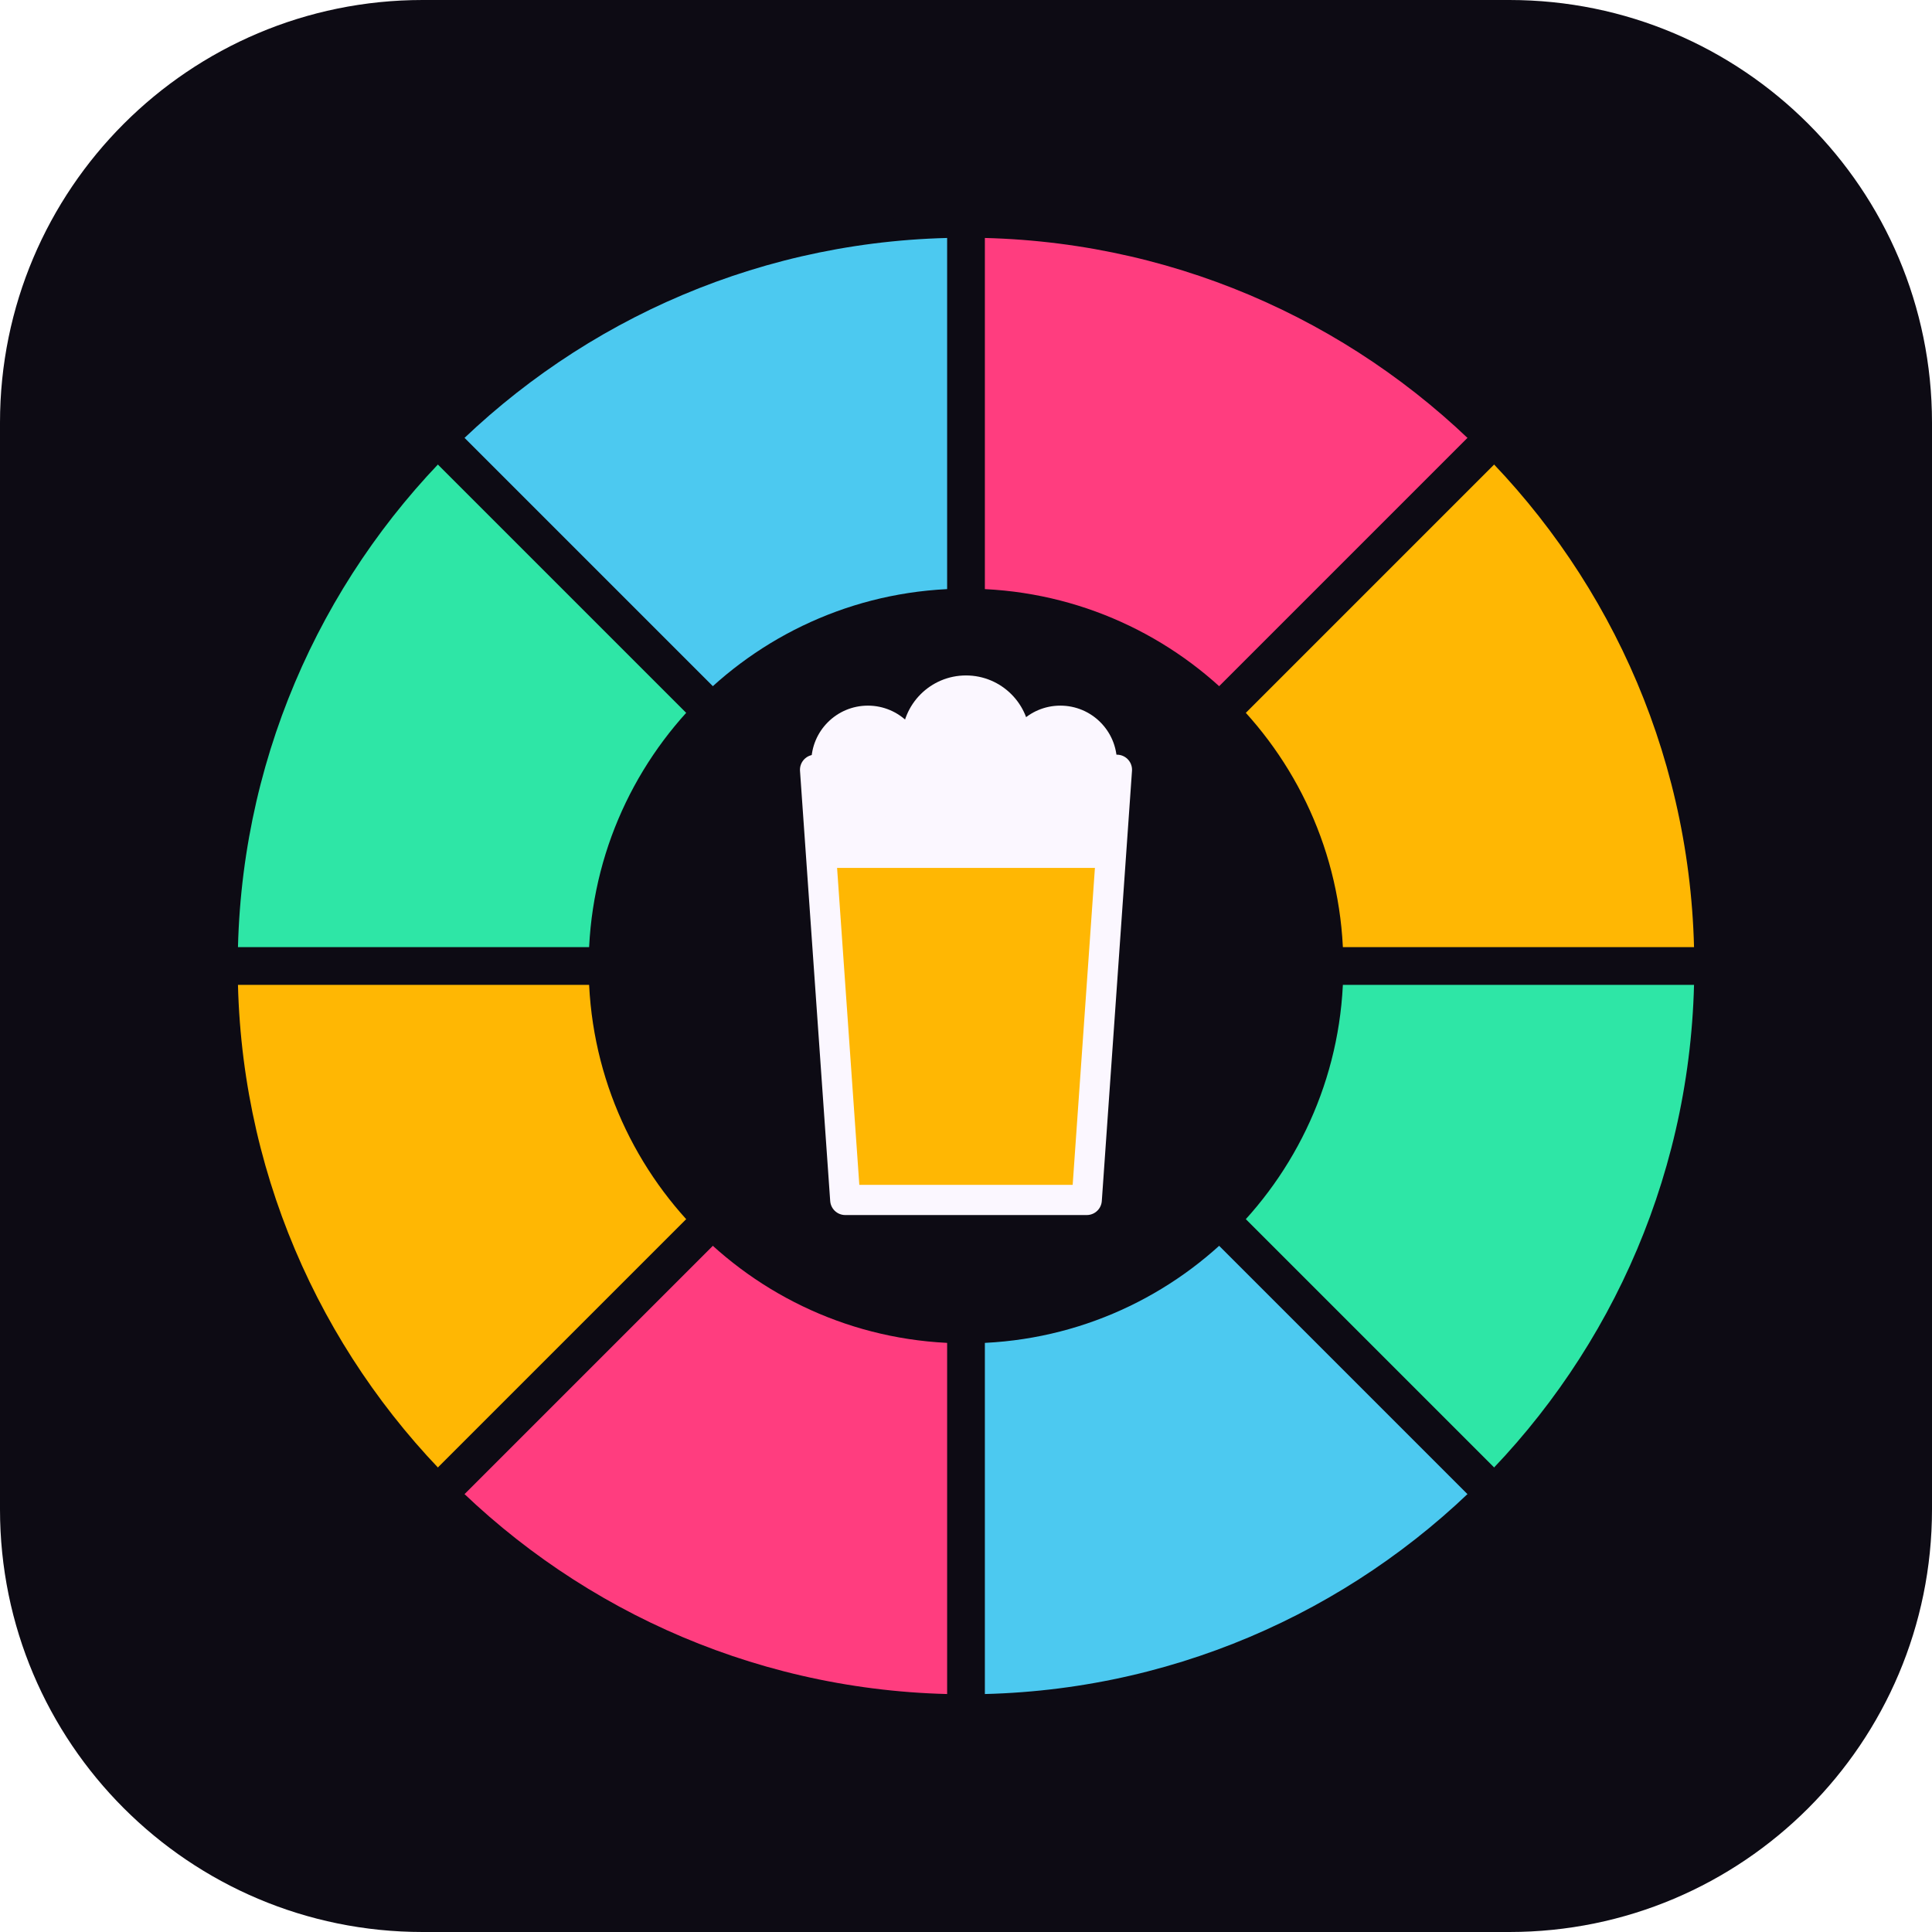
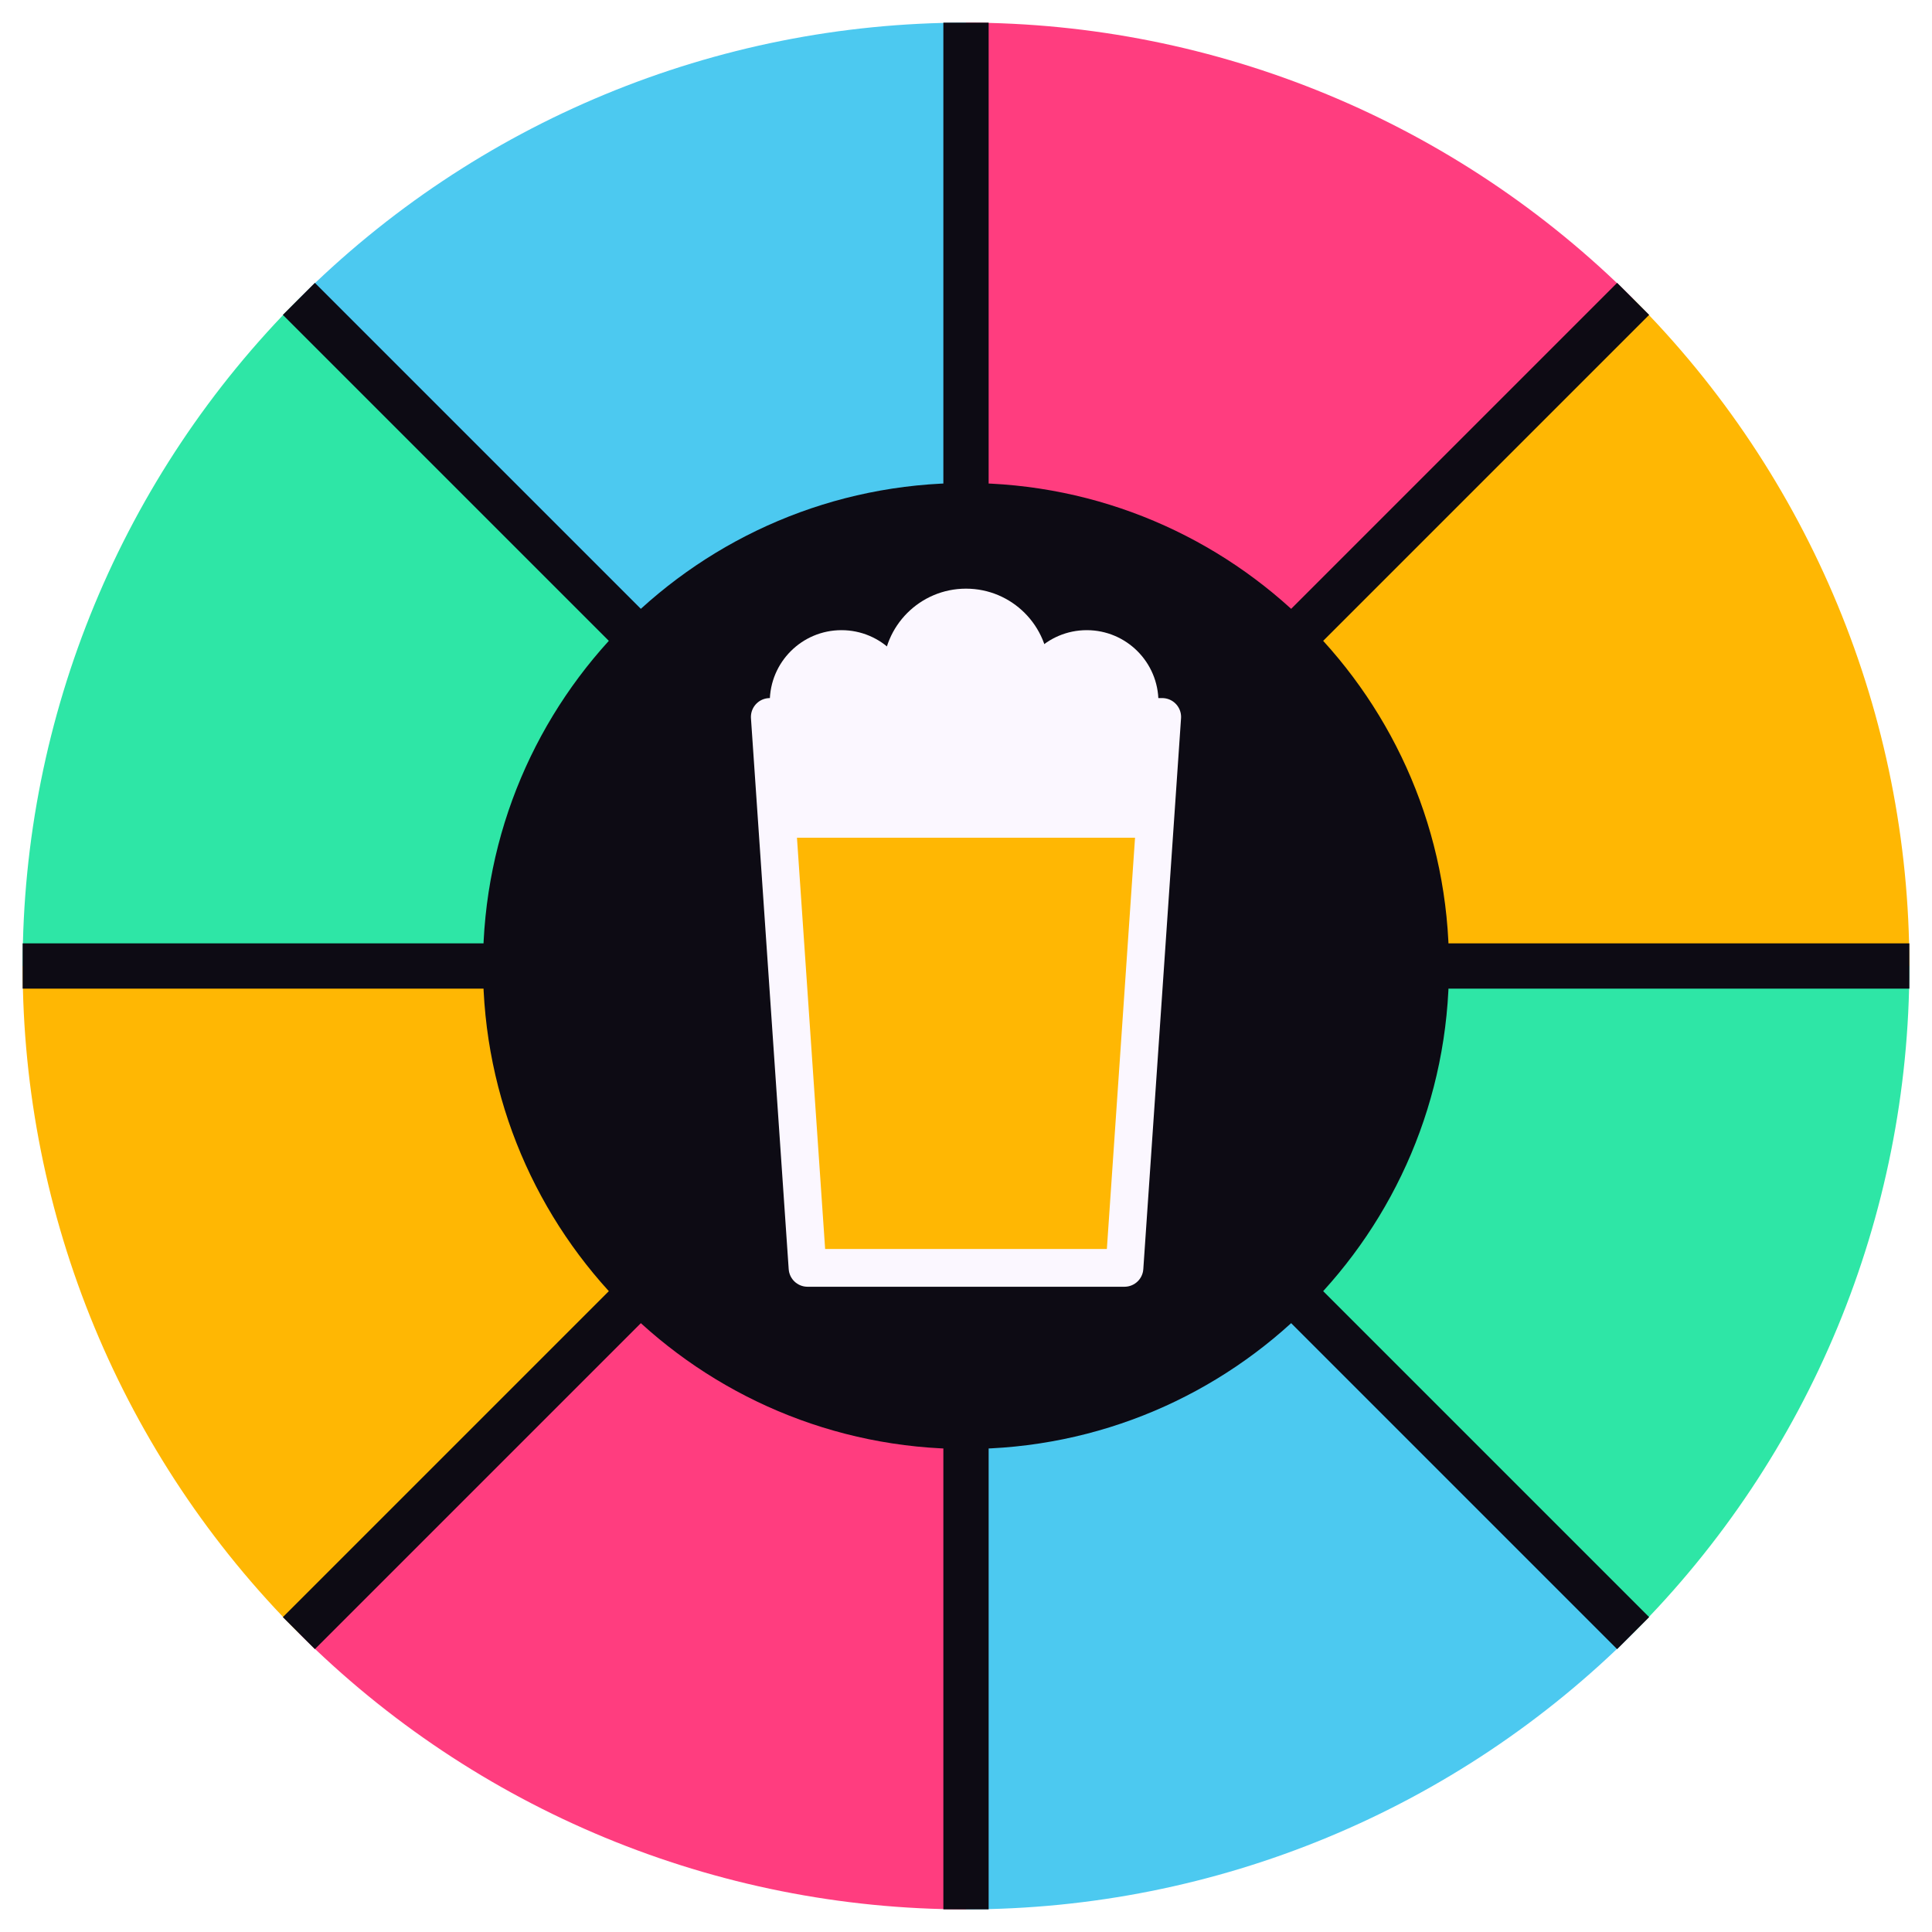
<svg xmlns="http://www.w3.org/2000/svg" viewBox="0 0 512 512">
-   <rect width="512" height="512" rx="112" fill="#0d0b14" />
  <g transform="translate(256 256)">
-     <path d="M0 0L0.0 -196.0A196 196 0 0 1 138.6 -138.6Z" fill="#ff3d7f" />
-     <path d="M0 0L138.6 -138.6A196 196 0 0 1 196.0 0.0Z" fill="#ffb703" />
-     <path d="M0 0L196.0 0.0A196 196 0 0 1 138.6 138.6Z" fill="#2ee6a6" />
-     <path d="M0 0L138.6 138.6A196 196 0 0 1 0.0 196.0Z" fill="#4cc9f0" />
-     <path d="M0 0L0.0 196.0A196 196 0 0 1 -138.6 138.6Z" fill="#ff3d7f" />
-     <path d="M0 0L-138.6 138.6A196 196 0 0 1 -196.0 0.0Z" fill="#ffb703" />
-     <path d="M0 0L-196.0 0.0A196 196 0 0 1 -138.6 -138.6Z" fill="#2ee6a6" />
-     <path d="M0 0L-138.6 -138.6A196 196 0 0 1 -0.0 -196.0Z" fill="#4cc9f0" />
-     <g stroke="#0d0b14" stroke-width="10">
-       <line x1="0" y1="0" x2="0.0" y2="-196.0" />
-       <line x1="0" y1="0" x2="138.6" y2="-138.6" />
-       <line x1="0" y1="0" x2="196.0" y2="0.0" />
-       <line x1="0" y1="0" x2="138.6" y2="138.6" />
-       <line x1="0" y1="0" x2="0.0" y2="196.0" />
-       <line x1="0" y1="0" x2="-138.6" y2="138.6" />
-       <line x1="0" y1="0" x2="-196.0" y2="0.0" />
-       <line x1="0" y1="0" x2="-138.6" y2="-138.6" />
+     <path d="M0 0L0.0 -250.0A250 250 0 0 1 176.8 -176.8Z" fill="#ff3d7f" />
+     <path d="M0 0L176.8 -176.8A250 250 0 0 1 250.0 0.0Z" fill="#ffb703" />
+     <path d="M0 0L250.0 0.0A250 250 0 0 1 176.8 176.8Z" fill="#2ee6a6" />
+     <path d="M0 0L176.8 176.8A250 250 0 0 1 0.0 250.0Z" fill="#4cc9f0" />
+     <path d="M0 0L0.0 250.0A250 250 0 0 1 -176.8 176.8Z" fill="#ff3d7f" />
+     <path d="M0 0L-176.8 176.8A250 250 0 0 1 -250.0 0.0Z" fill="#ffb703" />
+     <path d="M0 0L-250.0 0.0A250 250 0 0 1 -176.8 -176.8Z" fill="#2ee6a6" />
+     <path d="M0 0L-176.8 -176.8A250 250 0 0 1 -0.0 -250.0Z" fill="#4cc9f0" />
+     <g stroke="#0d0b14" stroke-width="12">
+       <line x1="0" y1="0" x2="0.0" y2="-250.0" />
+       <line x1="0" y1="0" x2="176.8" y2="-176.8" />
+       <line x1="0" y1="0" x2="250.0" y2="0.0" />
+       <line x1="0" y1="0" x2="176.8" y2="176.8" />
+       <line x1="0" y1="0" x2="0.0" y2="250.0" />
+       <line x1="0" y1="0" x2="-176.8" y2="176.8" />
+       <line x1="0" y1="0" x2="-250.0" y2="0.0" />
+       <line x1="0" y1="0" x2="-176.8" y2="-176.8" />
    </g>
-     <circle r="196" fill="none" stroke="#0d0b14" stroke-width="6" />
-     <circle r="100" fill="#0d0b14" />
-     <path d="M-40 -52H40L32 62H-32Z" fill="#ffb703" />
-     <path d="M-40 -52H40L38 -26H-38Z" fill="#fbf7ff" />
-     <circle cx="-26" cy="-54" r="15" fill="#fbf7ff" />
-     <circle cx="0" cy="-60" r="17" fill="#fbf7ff" />
-     <circle cx="25" cy="-54" r="15" fill="#fbf7ff" />
-     <path d="M-40 -52H40L32 62H-32Z" fill="none" stroke="#fbf7ff" stroke-width="8" stroke-linejoin="round" />
+     <circle r="128" fill="#0d0b14" />
+     <path d="M-52 -66H52L42 80H-42Z" fill="#ffb703" />
+     <path d="M-52 -66H52L50 -34H-50Z" fill="#fbf7ff" />
+     <circle cx="-33" cy="-70" r="19" fill="#fbf7ff" />
+     <circle cx="0" cy="-78" r="22" fill="#fbf7ff" />
+     <circle cx="32" cy="-70" r="19" fill="#fbf7ff" />
+     <path d="M-52 -66H52L42 80H-42Z" fill="none" stroke="#fbf7ff" stroke-width="10" stroke-linejoin="round" />
  </g>
</svg>
